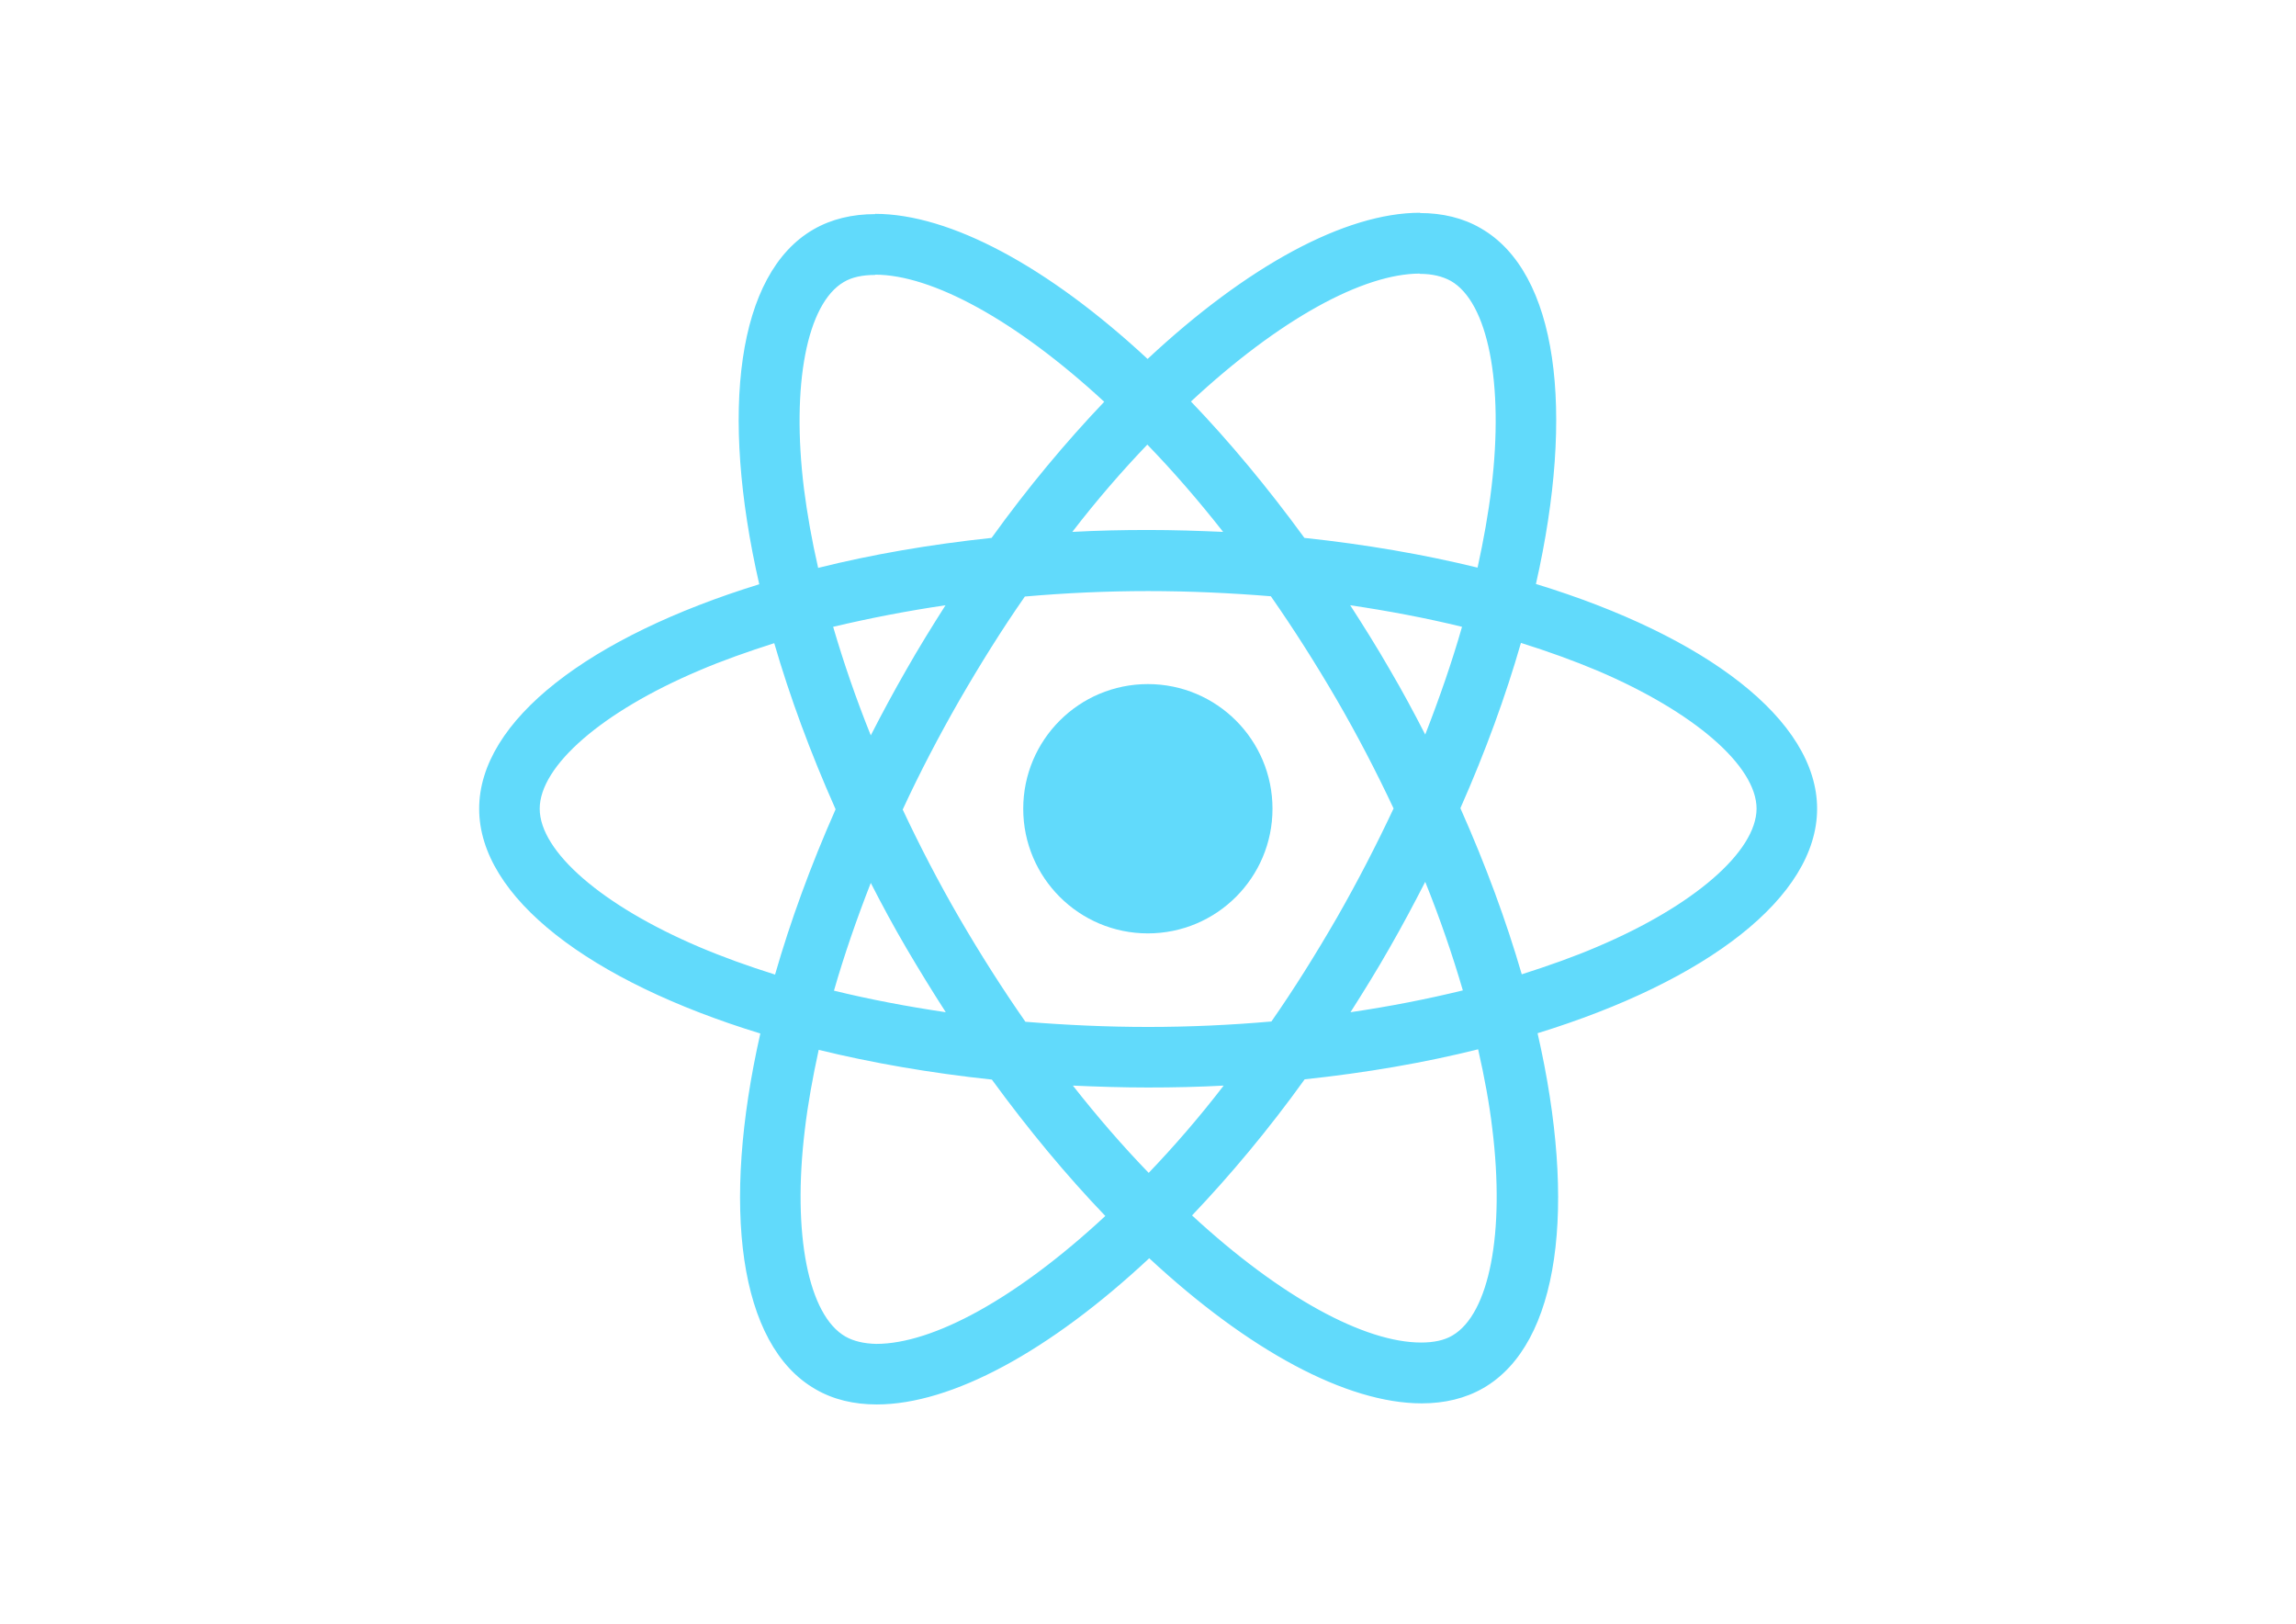
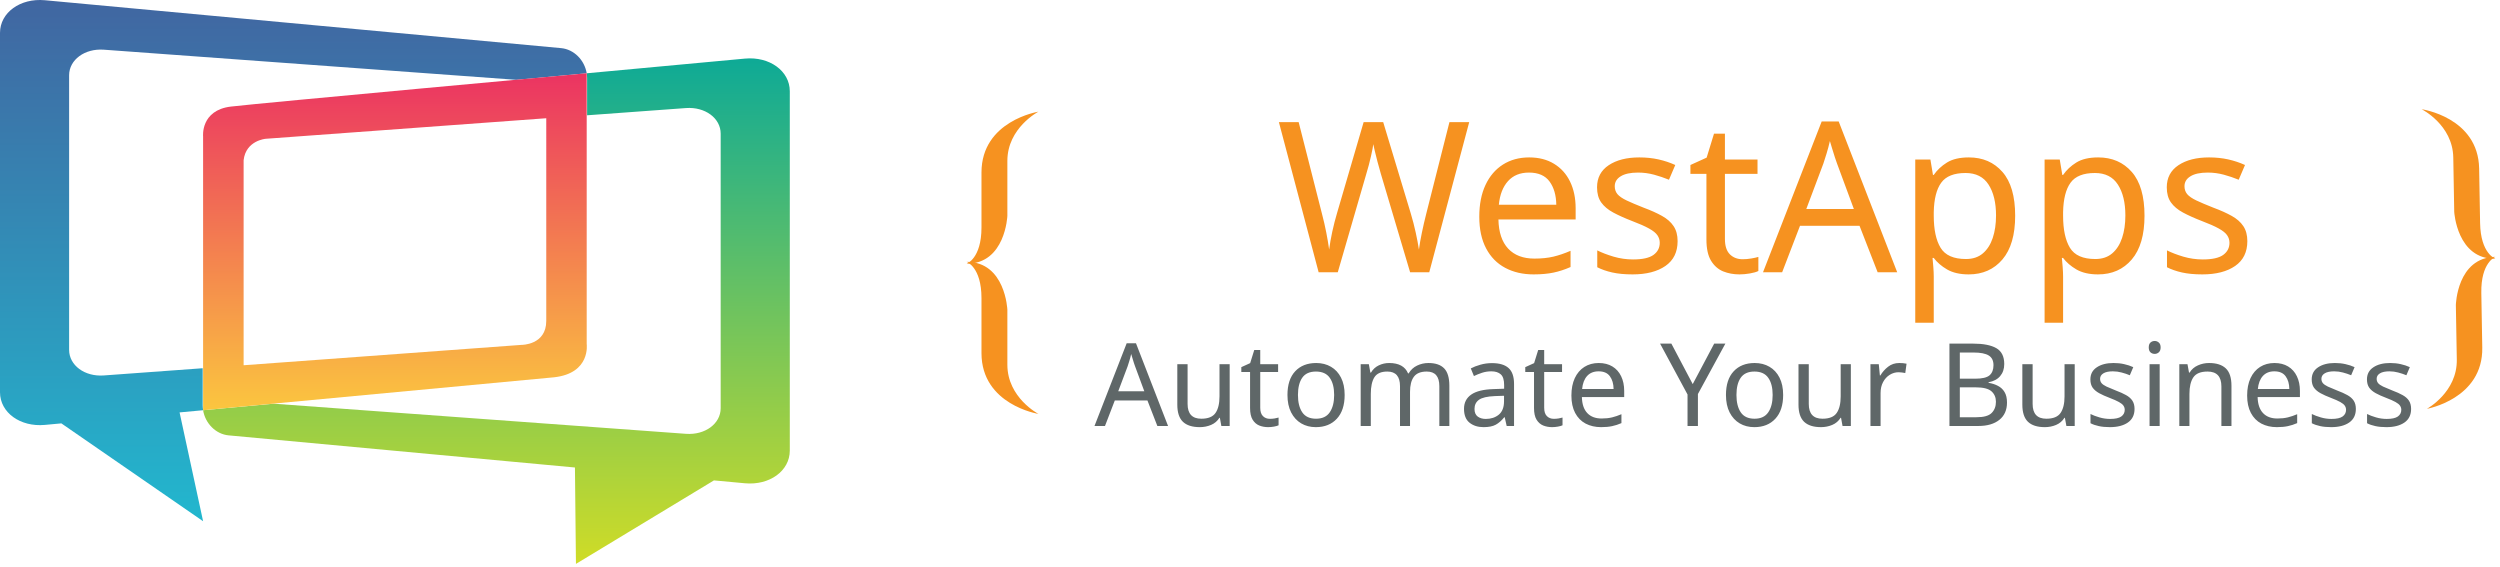
- <svg xmlns="http://www.w3.org/2000/svg" viewBox="0 0 841.9 595.3">
-   <g fill="#61DAFB">
-     <path d="M666.3 296.5c0-32.5-40.7-63.3-103.1-82.4 14.4-63.6 8-114.2-20.2-130.4-6.5-3.8-14.1-5.6-22.4-5.6v22.3c4.6 0 8.3.9 11.4 2.6 13.6 7.8 19.5 37.5 14.9 75.7-1.1 9.4-2.9 19.3-5.1 29.4-19.6-4.8-41-8.5-63.5-10.9-13.5-18.5-27.5-35.3-41.6-50 32.6-30.3 63.2-46.9 84-46.9V78c-27.5 0-63.5 19.6-99.9 53.6-36.4-33.8-72.4-53.2-99.9-53.2v22.3c20.7 0 51.4 16.5 84 46.6-14 14.7-28 31.4-41.3 49.9-22.6 2.4-44 6.1-63.6 11-2.3-10-4-19.7-5.2-29-4.7-38.2 1.1-67.9 14.6-75.8 3-1.8 6.9-2.6 11.5-2.6V78.5c-8.4 0-16 1.8-22.6 5.6-28.1 16.2-34.4 66.7-19.9 130.1-62.2 19.2-102.7 49.9-102.7 82.3 0 32.5 40.7 63.3 103.1 82.4-14.4 63.6-8 114.2 20.2 130.4 6.5 3.8 14.1 5.6 22.5 5.6 27.5 0 63.5-19.6 99.9-53.6 36.4 33.8 72.4 53.2 99.9 53.2 8.4 0 16-1.8 22.6-5.6 28.1-16.2 34.4-66.7 19.9-130.1 62-19.1 102.5-49.9 102.5-82.3zm-130.2-66.7c-3.7 12.9-8.3 26.2-13.5 39.5-4.1-8-8.4-16-13.1-24-4.6-8-9.5-15.8-14.4-23.4 14.2 2.1 27.9 4.7 41 7.9zm-45.8 106.5c-7.8 13.5-15.8 26.3-24.1 38.2-14.9 1.3-30 2-45.2 2-15.1 0-30.2-.7-45-1.9-8.3-11.9-16.4-24.6-24.2-38-7.6-13.1-14.5-26.4-20.8-39.8 6.2-13.4 13.2-26.8 20.7-39.9 7.8-13.5 15.8-26.3 24.1-38.2 14.9-1.3 30-2 45.2-2 15.1 0 30.2.7 45 1.9 8.3 11.9 16.4 24.6 24.2 38 7.6 13.1 14.5 26.4 20.8 39.8-6.3 13.4-13.2 26.8-20.7 39.9zm32.3-13c5.4 13.4 10 26.8 13.8 39.8-13.1 3.2-26.9 5.9-41.2 8 4.9-7.7 9.8-15.6 14.4-23.7 4.6-8 8.9-16.1 13-24.1zM421.2 430c-9.3-9.6-18.6-20.3-27.8-32 9 .4 18.2.7 27.5.7 9.4 0 18.7-.2 27.8-.7-9 11.7-18.3 22.4-27.5 32zm-74.4-58.9c-14.2-2.1-27.9-4.7-41-7.9 3.7-12.9 8.3-26.2 13.5-39.5 4.1 8 8.4 16 13.1 24 4.7 8 9.5 15.8 14.4 23.4zM420.7 163c9.3 9.6 18.6 20.3 27.8 32-9-.4-18.2-.7-27.5-.7-9.4 0-18.7.2-27.8.7 9-11.7 18.3-22.4 27.5-32zm-74 58.9c-4.9 7.7-9.8 15.6-14.4 23.7-4.6 8-8.9 16-13 24-5.4-13.4-10-26.8-13.8-39.8 13.1-3.1 26.9-5.8 41.2-7.9zm-90.5 125.2c-35.4-15.1-58.3-34.9-58.3-50.6 0-15.7 22.9-35.6 58.3-50.6 8.6-3.7 18-7 27.7-10.1 5.7 19.6 13.2 40 22.5 60.9-9.2 20.8-16.6 41.1-22.2 60.6-9.9-3.1-19.3-6.5-28-10.2zM310 490c-13.6-7.8-19.5-37.5-14.9-75.7 1.1-9.4 2.9-19.3 5.1-29.4 19.6 4.8 41 8.5 63.5 10.9 13.5 18.5 27.5 35.3 41.6 50-32.6 30.3-63.2 46.9-84 46.9-4.5-.1-8.3-1-11.3-2.7zm237.2-76.2c4.7 38.2-1.1 67.9-14.6 75.8-3 1.8-6.9 2.6-11.5 2.6-20.7 0-51.4-16.5-84-46.6 14-14.7 28-31.4 41.3-49.9 22.6-2.4 44-6.1 63.6-11 2.3 10.1 4.1 19.8 5.2 29.1zm38.5-66.7c-8.6 3.7-18 7-27.7 10.1-5.7-19.6-13.2-40-22.5-60.9 9.2-20.8 16.6-41.1 22.2-60.6 9.9 3.1 19.3 6.5 28.1 10.2 35.4 15.1 58.3 34.9 58.3 50.6-.1 15.7-23 35.6-58.4 50.6zM320.8 78.4z" />
-     <circle cx="420.9" cy="296.5" r="45.7" />
-     <path d="M520.5 78.1z" />
+ <svg xmlns="http://www.w3.org/2000/svg" version="1.1" id="svg-editor-canvas" x="0px" y="0px" class="canvas" width="737" height="167" xml:space="preserve">
+   <g id="svg-engine">
+     <g ng-repeat="shape in logo.shapes | orderBy:'zindex'" class="ng-scope">
+       <g type="container-logo" ng-click="clickOnItem($event,shape)" ng-class="{'active': shape.selected, 'dragging': dragging}" ng-right-click="rightClick($event)" class="logo-item ng-scope noclick" ng-if="shape.type == 'logo' || shape.type == 'shape'" ng-attr-transform="translate({{(shape.symetrieX == 1 ? shape.x : shape.x + shape.width)}} {{(shape.symetrieY == 1 ? shape.y : shape.y + shape.height)}}) scale({{shape.width / shape.originalWidth * shape.symetrieX}} {{shape.height / shape.originalHeight * shape.symetrieY}}) rotate({{shape.rotate * shape.symetrieX * shape.symetrieY}} {{shape.originalWidth / 2}} {{shape.originalHeight / 2}})" id="shape-4" ng-mousedown="mouseDownItem($event,shape)" ng-mouseover="mouseUpItem($event,shape)" ng-mouseout="mouseOutItem($event,shape)" transform="translate(0 0.0003356934) scale(1.593661 1.593661) rotate(0 73.049 52.15461)">
+         <g type="logo" class="svg-item ng-isolate-scope ng-pristine ng-valid" ng-model="shape" ng-shape="" ng-click="skav($event, shape)">
+           <linearGradient id="SVGID_4_0" x1="0%" y1="0%" x2="100%" y2="0%" gradientTransform="rotate(90)" class="ng-scope">
+             <stop offset="0%" stop-color="#0eaa96" stop-opacity="1" />
+             <stop offset="100%" stop-color="#cfdc27" stop-opacity="1" />
+           </linearGradient>
+           <path d="M137.803,10.84l-29.275,2.716c0.048,0.292,0.076,0.589,0.076,0.891v6.879l18.292-1.337  c3.52-0.257,6.417,1.861,6.417,4.735v50.79c0,2.874-2.897,4.992-6.417,4.735l-76.299-5.573L37.57,75.884  c0.393,2.431,2.345,4.433,4.731,4.653l64.054,5.942l0.186,17.83l25.525-15.444l5.737,0.532c4.541,0.421,8.295-2.28,8.295-6.042  V16.882C146.098,13.121,142.344,10.419,137.803,10.84z" ng-click="mouseDown($event,0)" id="PATH_4_0" fill="url(#SVGID_4_0)" class="ng-scope" />
+           <linearGradient id="SVGID_4_1" x1="0%" y1="0%" x2="100%" y2="0%" gradientTransform="rotate(90)" class="ng-scope">
+             <stop offset="0%" stop-color="#4166a1" stop-opacity="1" />
+             <stop offset="100%" stop-color="#22b7ce" stop-opacity="1" />
+           </linearGradient>
+           <path d="M37.494,68.116l-18.292,1.336c-3.52,0.258-6.417-1.861-6.417-4.735V13.927  c0-2.874,2.897-4.992,6.417-4.735L95.5,14.765l13.027-1.209c-0.392-2.43-2.345-4.432-4.73-4.653L8.294,0.043  C3.753-0.378,0,2.324,0,6.085v66.474c0,3.762,3.753,6.463,8.294,6.042l3.058-0.284L37.57,96.419l-4.352-20.131l4.352-0.404  c-0.047-0.291-0.076-0.588-0.076-0.89V68.116z" ng-click="mouseDown($event,1)" id="PATH_4_1" fill="url(#SVGID_4_1)" class="ng-scope" />
+           <linearGradient id="SVGID_4_2" x1="0%" y1="0%" x2="100%" y2="0%" gradientTransform="rotate(90)" class="ng-scope">
+             <stop offset="0%" stop-color="#eb3362" stop-opacity="1" />
+             <stop offset="100%" stop-color="#fbc63f" stop-opacity="1" />
+           </linearGradient>
+           <path d="M108.529,63.628V13.552c0,0-60.13,5.493-65.796,6.16s-5.164,5.53-5.164,5.53v50.64l64.913-6.087  C109.315,69.045,108.529,63.628,108.529,63.628z M101.049,59.363c0,4.483-4.567,4.433-4.567,4.433l-51.416,3.767V29.629  c0.417-3.666,4.093-3.957,4.093-3.957l51.891-3.8C101.049,21.873,101.049,54.879,101.049,59.363z" ng-click="mouseDown($event,2)" id="PATH_4_2" fill="url(#SVGID_4_2)" class="ng-scope" />
+         </g>
+       </g>
+     </g>
+     <g ng-repeat="shape in logo.shapes | orderBy:'zindex'" class="ng-scope">
+       <g ng-dblclick="test($event)" ng-model="shape" ng-click="clickOnItem($event,shape)" ng-right-click="rightClick($event)" ng-class="{'active': shape.selected}" class="contenteditable logo-item ng-scope ng-pristine ng-valid noclick" ng-attr-transform="translate({{shape.x}} {{shape.y + (shape.bbox.y * -1 * shape.ratio)}})  scale({{shape.ratio}} {{shape.ratio}})" ng-if="shape.type == 'text'" id="shape-0" ng-mousedown="mouseDownItem($event,shape)" ng-mouseover="mouseUpItem($event,shape)" ng-mouseout="mouseOutItem($event,shape)" transform="translate(376.2656 80.26596)  scale(1 1)" contenteditable="false">
+         <text class="real-text ng-binding" id="text-0" dominant-baseline="auto" alignment-baseline="auto" font-family="Horizon Rounded Bold" font-size="62px" fill="#f69220" ng-attr-dx="{{shape.dx}}" xml:space="preserve" dx="0 0 0 0 0 0 0 0">WestApps</text>
+       </g>
+     </g>
+     <g ng-repeat="shape in logo.shapes | orderBy:'zindex'" class="ng-scope">
+       <g ng-dblclick="test($event)" ng-model="shape" ng-click="clickOnItem($event,shape)" ng-right-click="rightClick($event)" ng-class="{'active': shape.selected}" class="contenteditable logo-item ng-scope ng-pristine ng-valid" ng-attr-transform="translate({{shape.x}} {{shape.y + (shape.bbox.y * -1 * shape.ratio)}})  scale({{shape.ratio}} {{shape.ratio}})" ng-if="shape.type == 'text'" id="shape-1" ng-mousedown="mouseDownItem($event,shape)" ng-mouseover="mouseUpItem($event,shape)" ng-mouseout="mouseOutItem($event,shape)" transform="translate(322.6562 125.5785)  scale(1 1)" contenteditable="false">
+         <text class="real-text ng-binding" id="text-1" dominant-baseline="auto" alignment-baseline="auto" font-family="Horizon Rounded Bold" font-size="34px" fill="#5f6768" ng-attr-dx="{{shape.dx}}" xml:space="preserve" dx="0 0 0 0 0 0 0 0 0 0 0 0 0 0 0 0 0 0 0 0 0 0">Automate Your Business</text>
+       </g>
+     </g>
+     <g ng-repeat="shape in logo.shapes | orderBy:'zindex'" class="ng-scope">
+       <g type="container-shape" ng-click="clickOnItem($event,shape)" ng-class="{'active': shape.selected, 'dragging': dragging}" ng-right-click="rightClick($event)" class="logo-item ng-scope" ng-if="shape.type == 'logo' || shape.type == 'shape'" ng-attr-transform="translate({{(shape.symetrieX == 1 ? shape.x : shape.x + shape.width)}} {{(shape.symetrieY == 1 ? shape.y : shape.y + shape.height)}}) scale({{shape.width / shape.originalWidth * shape.symetrieX}} {{shape.height / shape.originalHeight * shape.symetrieY}}) rotate({{shape.rotate * shape.symetrieX * shape.symetrieY}} {{shape.originalWidth / 2}} {{shape.originalHeight / 2}})" id="shape-2" ng-mousedown="mouseDownItem($event,shape)" ng-mouseover="mouseUpItem($event,shape)" ng-mouseout="mouseOutItem($event,shape)" transform="translate(714.6672 32.01031) scale(2.094351 2.094351) rotate(179 5.0125 21.09)">
+         <g type="shape" class="svg-item ng-isolate-scope ng-pristine ng-valid" ng-model="shape" ng-shape="" ng-click="skav($event, shape)">
+           <path d="M2.077,33.689c0,0,0-3.342,0-7.677S0,20.955,0,20.955c5.419,0,5.69,6.684,5.69,6.684s0,3.07,0,7.677   s4.335,6.864,4.335,6.864S2.077,40.915,2.077,33.689z" ng-click="mouseDown($event,0)" id="PATH_2_0" fill="#f69220" class="ng-scope" />
+           <path d="M2.077,8.49c0,0,0,3.342,0,7.678C2.077,20.502,0,21.225,0,21.225c5.419,0,5.69-6.684,5.69-6.684  s0-3.07,0-7.677S10.025,0,10.025,0S2.077,1.265,2.077,8.49z" ng-click="mouseDown($event,1)" id="PATH_2_1" fill="#f69220" class="ng-scope" />
+         </g>
+       </g>
+     </g>
+     <g ng-repeat="shape in logo.shapes | orderBy:'zindex'" class="ng-scope">
+       <g type="container-shape" ng-click="clickOnItem($event,shape)" ng-class="{'active': shape.selected, 'dragging': dragging}" ng-right-click="rightClick($event)" class="logo-item ng-scope" ng-if="shape.type == 'logo' || shape.type == 'shape'" ng-attr-transform="translate({{(shape.symetrieX == 1 ? shape.x : shape.x + shape.width)}} {{(shape.symetrieY == 1 ? shape.y : shape.y + shape.height)}}) scale({{shape.width / shape.originalWidth * shape.symetrieX}} {{shape.height / shape.originalHeight * shape.symetrieY}}) rotate({{shape.rotate * shape.symetrieX * shape.symetrieY}} {{shape.originalWidth / 2}} {{shape.originalHeight / 2}})" id="shape-3" ng-mousedown="mouseDownItem($event,shape)" ng-mouseover="mouseUpItem($event,shape)" ng-mouseout="mouseOutItem($event,shape)" transform="translate(306.129 32.92221) scale(-2.112304 2.112301) rotate(-180 5.0125 21.09)">
+         <g type="shape" class="svg-item ng-isolate-scope ng-pristine ng-valid" ng-model="shape" ng-shape="" ng-click="skav($event, shape)">
+           <path d="M2.077,33.689c0,0,0-3.342,0-7.677S0,20.955,0,20.955c5.419,0,5.69,6.684,5.69,6.684s0,3.07,0,7.677   s4.335,6.864,4.335,6.864S2.077,40.915,2.077,33.689z" ng-click="mouseDown($event,0)" id="PATH_3_0" fill="#f69220" class="ng-scope" />
+           <path d="M2.077,8.49c0,0,0,3.342,0,7.678C2.077,20.502,0,21.225,0,21.225c5.419,0,5.69-6.684,5.69-6.684  s0-3.07,0-7.677S10.025,0,10.025,0S2.077,1.265,2.077,8.49z" ng-click="mouseDown($event,1)" id="PATH_3_1" fill="#f69220" class="ng-scope" />
+         </g>
+       </g>
+     </g>
  </g>
</svg>
